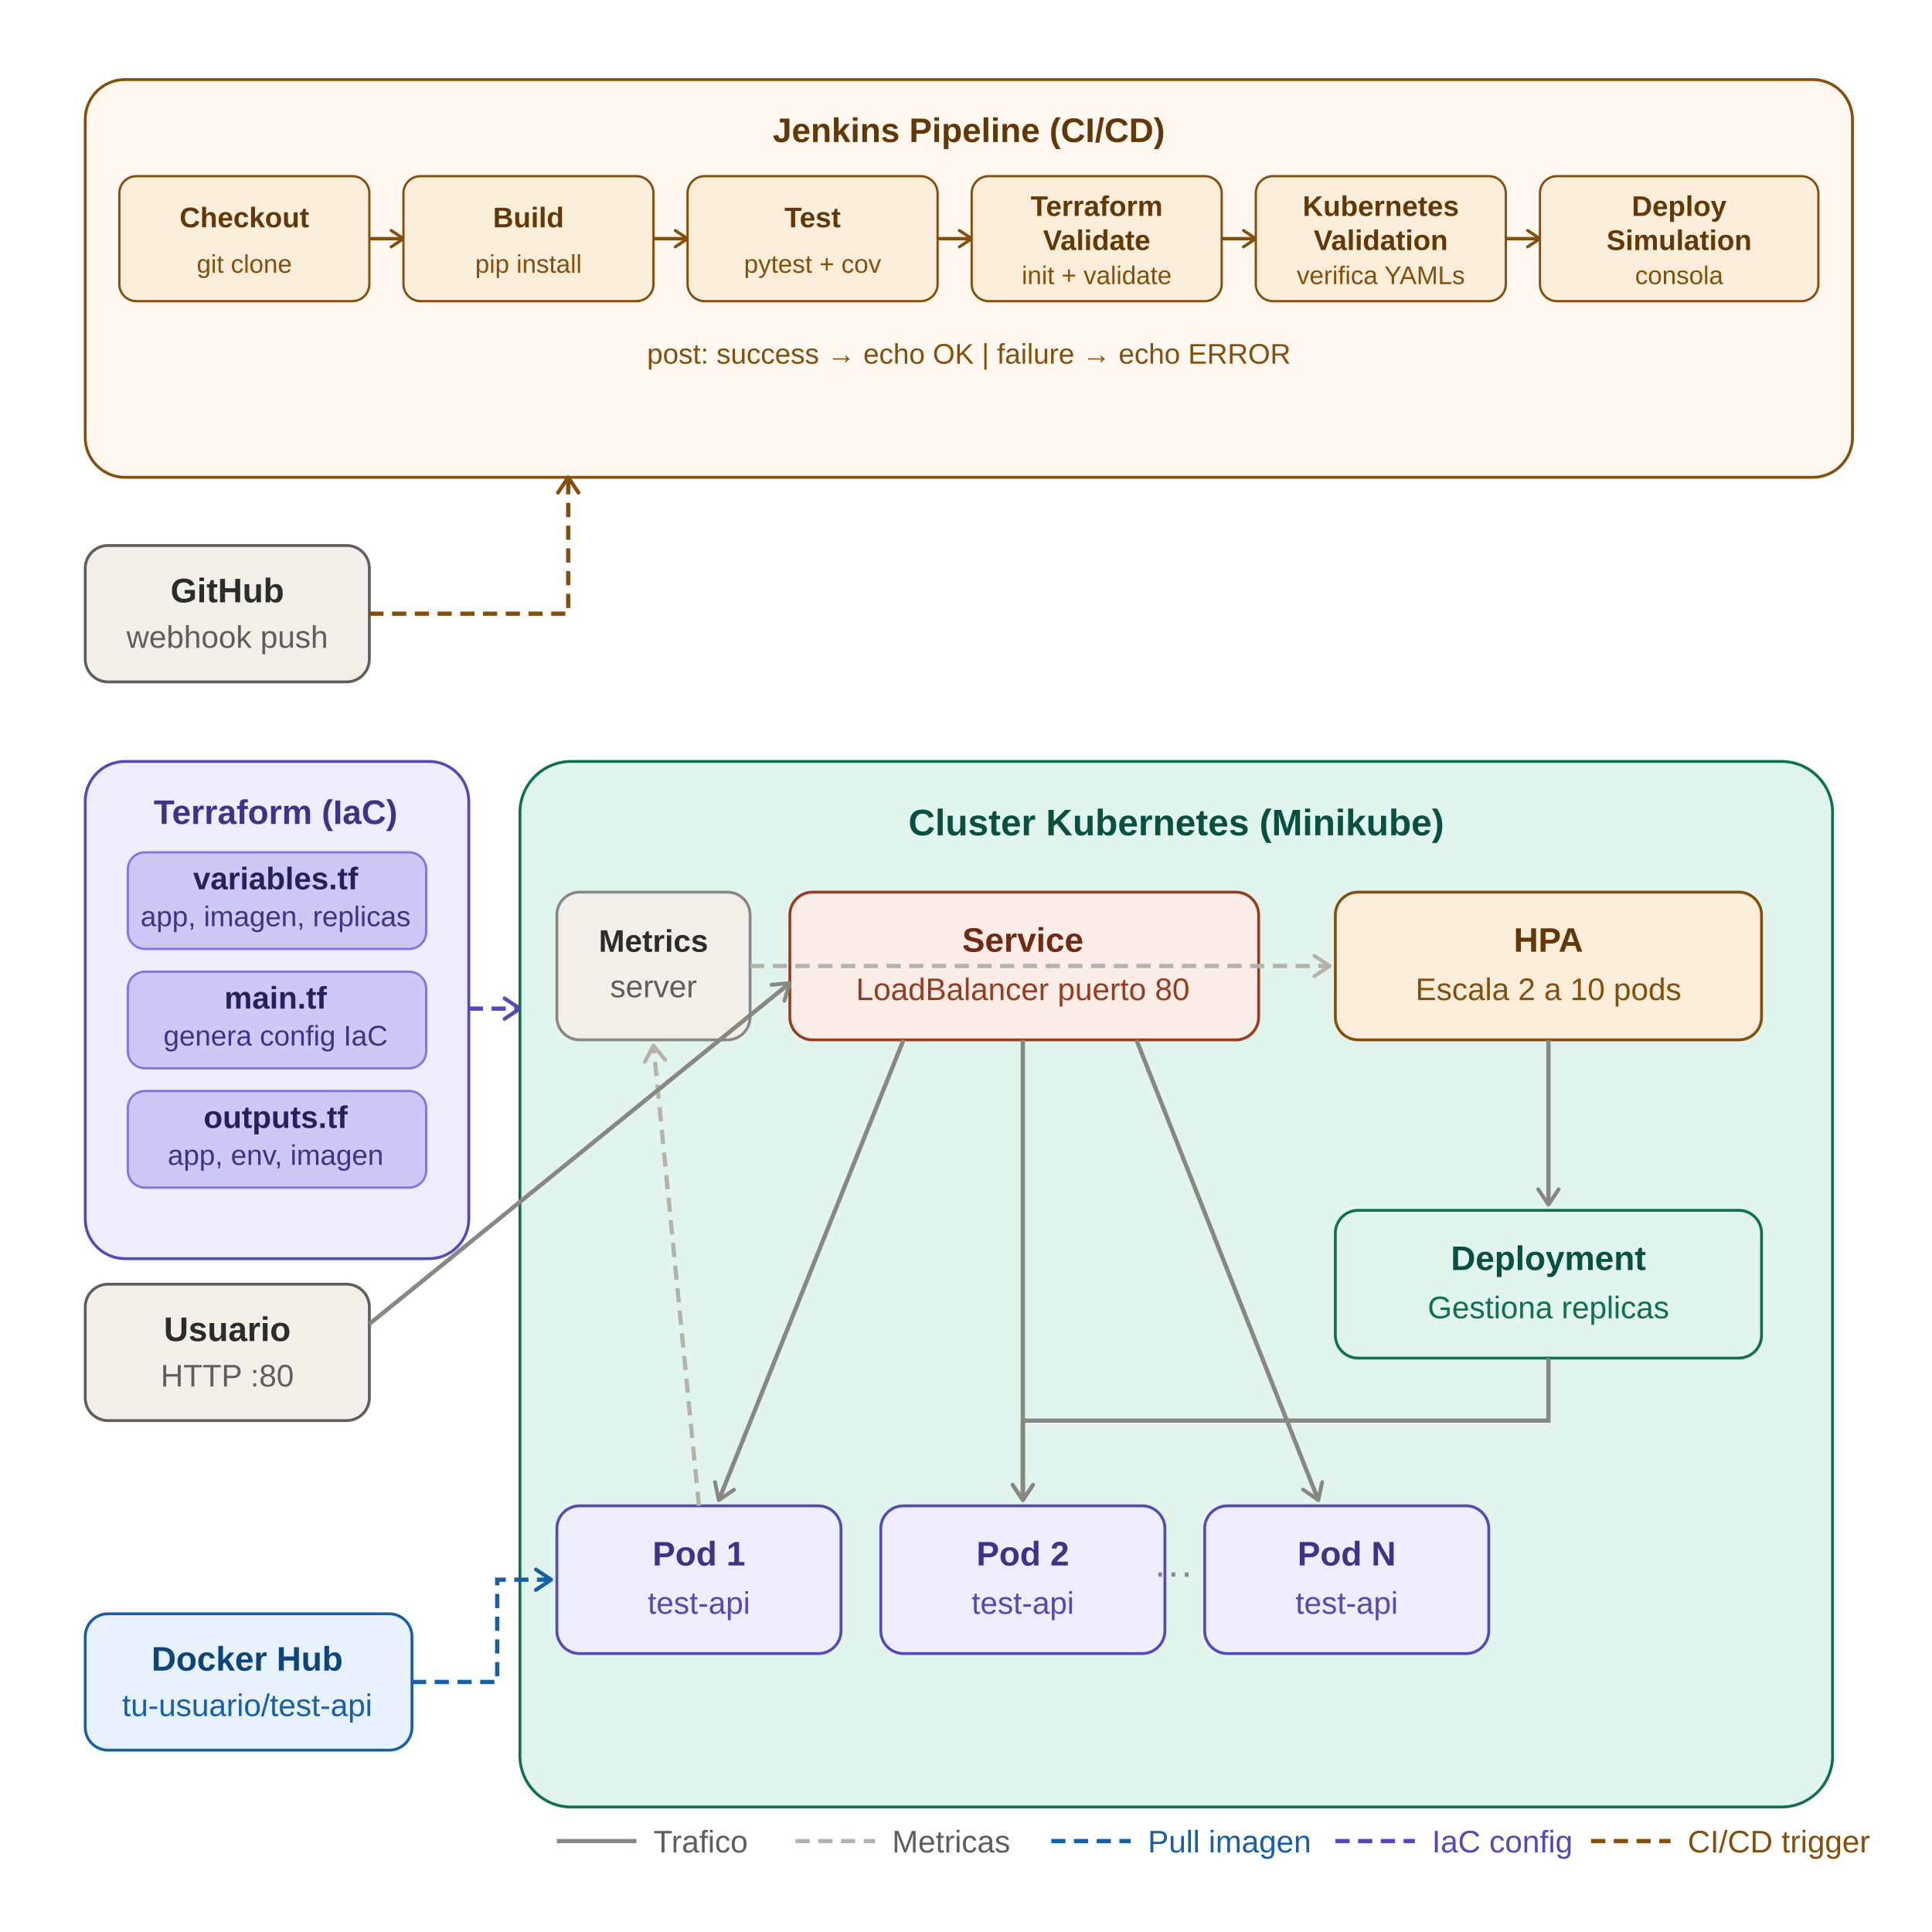
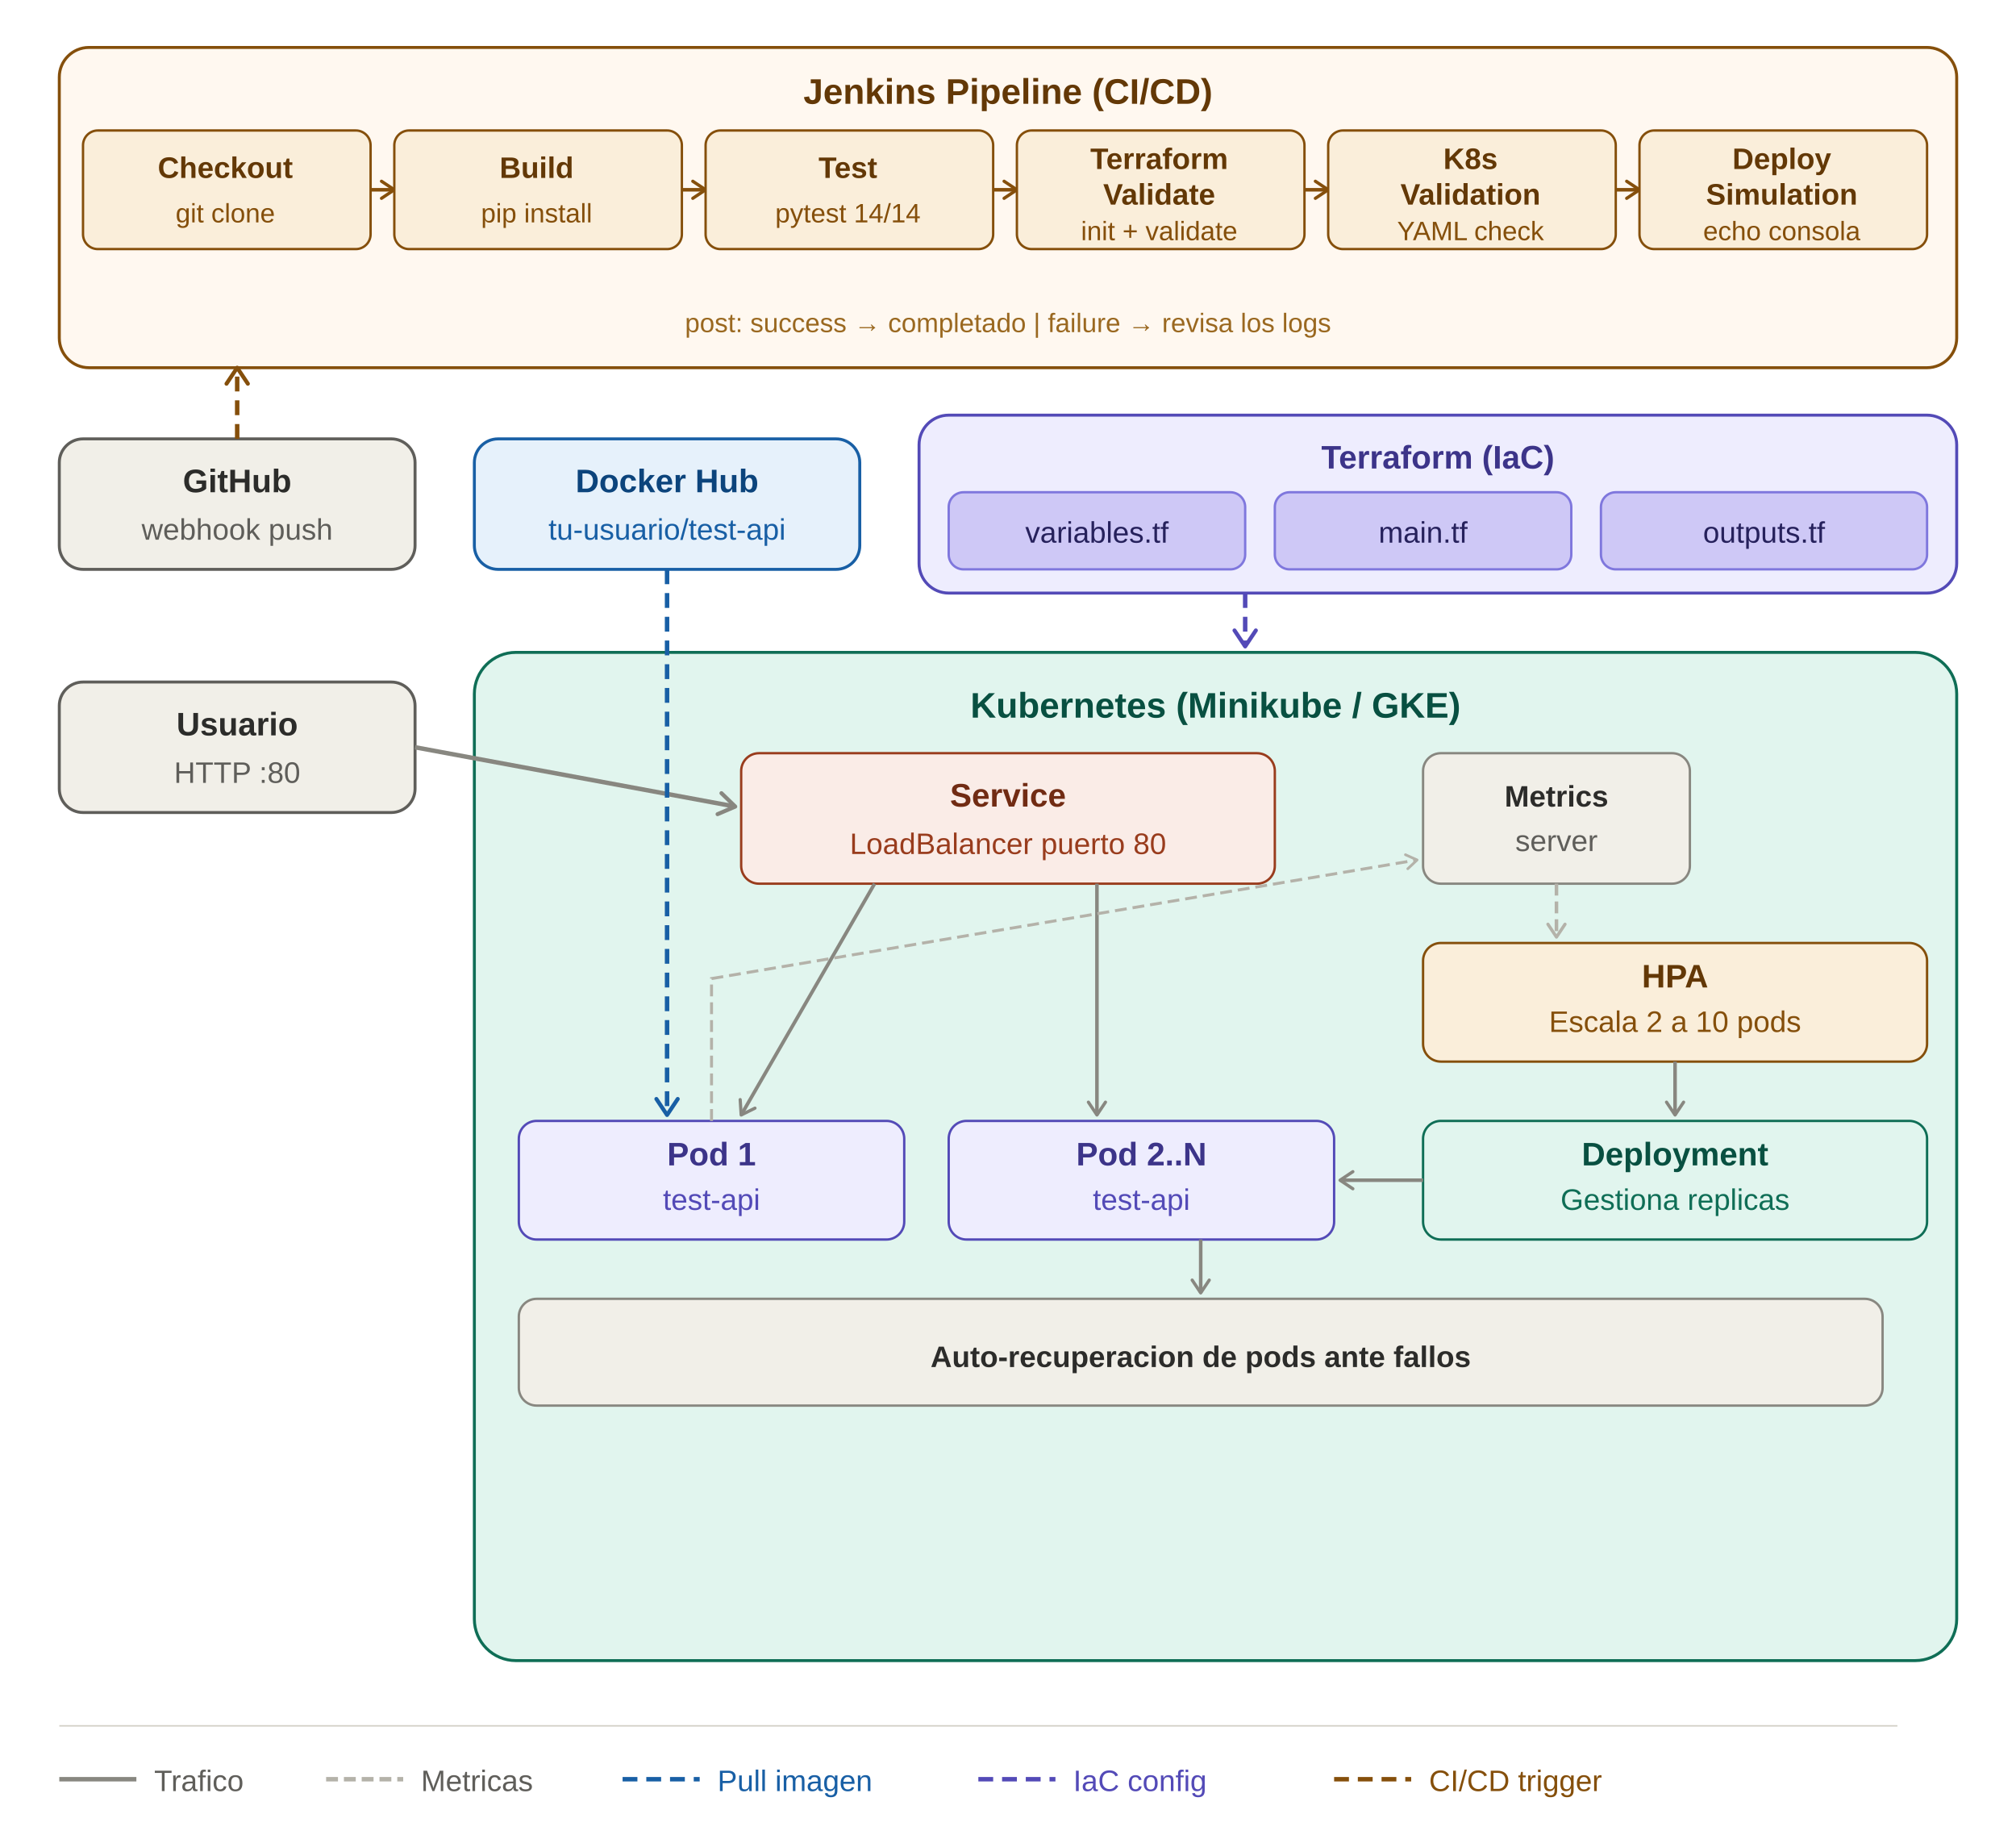
- <svg xmlns="http://www.w3.org/2000/svg" width="680" height="680" viewBox="0 0 680 680" font-family="Arial, sans-serif">
+ <svg xmlns="http://www.w3.org/2000/svg" width="680" height="620" viewBox="0 0 680 620" font-family="Arial, sans-serif">
  <defs>
-     <marker id="arrow" viewBox="0 0 10 10" refX="8" refY="5" markerWidth="6" markerHeight="6" orient="auto-start-reverse">
+     <marker id="arr" viewBox="0 0 10 10" refX="8" refY="5" markerWidth="6" markerHeight="6" orient="auto-start-reverse">
      <path d="M2 1L8 5L2 9" fill="none" stroke="#888780" stroke-width="1.5" stroke-linecap="round" stroke-linejoin="round" />
    </marker>
-     <marker id="arrow-dash" viewBox="0 0 10 10" refX="8" refY="5" markerWidth="6" markerHeight="6" orient="auto-start-reverse">
+     <marker id="arr-dash" viewBox="0 0 10 10" refX="8" refY="5" markerWidth="6" markerHeight="6" orient="auto-start-reverse">
      <path d="M2 1L8 5L2 9" fill="none" stroke="#B4B2A9" stroke-width="1.5" stroke-linecap="round" stroke-linejoin="round" />
    </marker>
-     <marker id="arrow-blue" viewBox="0 0 10 10" refX="8" refY="5" markerWidth="6" markerHeight="6" orient="auto-start-reverse">
+     <marker id="arr-blue" viewBox="0 0 10 10" refX="8" refY="5" markerWidth="6" markerHeight="6" orient="auto-start-reverse">
      <path d="M2 1L8 5L2 9" fill="none" stroke="#185FA5" stroke-width="1.5" stroke-linecap="round" stroke-linejoin="round" />
    </marker>
-     <marker id="arrow-purple" viewBox="0 0 10 10" refX="8" refY="5" markerWidth="6" markerHeight="6" orient="auto-start-reverse">
+     <marker id="arr-purple" viewBox="0 0 10 10" refX="8" refY="5" markerWidth="6" markerHeight="6" orient="auto-start-reverse">
      <path d="M2 1L8 5L2 9" fill="none" stroke="#534AB7" stroke-width="1.5" stroke-linecap="round" stroke-linejoin="round" />
    </marker>
-     <marker id="arrow-amber" viewBox="0 0 10 10" refX="8" refY="5" markerWidth="6" markerHeight="6" orient="auto-start-reverse">
+     <marker id="arr-amber" viewBox="0 0 10 10" refX="8" refY="5" markerWidth="6" markerHeight="6" orient="auto-start-reverse">
      <path d="M2 1L8 5L2 9" fill="none" stroke="#854F0B" stroke-width="1.5" stroke-linecap="round" stroke-linejoin="round" />
    </marker>
  </defs>
-   <rect x="30" y="28" width="622" height="140" rx="14" fill="#FFF8F0" stroke="#854F0B" stroke-width="1" />
-   <text x="341" y="50" text-anchor="middle" font-size="12" font-weight="bold" fill="#633806">Jenkins Pipeline (CI/CD)</text>
-   <rect x="42" y="62" width="88" height="44" rx="6" fill="#FAEEDA" stroke="#854F0B" stroke-width="0.8" />
-   <text x="86" y="80" text-anchor="middle" font-size="10" font-weight="bold" fill="#633806">Checkout</text>
-   <text x="86" y="96" text-anchor="middle" font-size="9" fill="#854F0B">git clone</text>
-   <line x1="130" y1="84" x2="142" y2="84" stroke="#854F0B" stroke-width="1.2" marker-end="url(#arrow-amber)" />
-   <rect x="142" y="62" width="88" height="44" rx="6" fill="#FAEEDA" stroke="#854F0B" stroke-width="0.8" />
-   <text x="186" y="80" text-anchor="middle" font-size="10" font-weight="bold" fill="#633806">Build</text>
-   <text x="186" y="96" text-anchor="middle" font-size="9" fill="#854F0B">pip install</text>
-   <line x1="230" y1="84" x2="242" y2="84" stroke="#854F0B" stroke-width="1.2" marker-end="url(#arrow-amber)" />
-   <rect x="242" y="62" width="88" height="44" rx="6" fill="#FAEEDA" stroke="#854F0B" stroke-width="0.8" />
-   <text x="286" y="80" text-anchor="middle" font-size="10" font-weight="bold" fill="#633806">Test</text>
-   <text x="286" y="96" text-anchor="middle" font-size="9" fill="#854F0B">pytest + cov</text>
-   <line x1="330" y1="84" x2="342" y2="84" stroke="#854F0B" stroke-width="1.2" marker-end="url(#arrow-amber)" />
-   <rect x="342" y="62" width="88" height="44" rx="6" fill="#FAEEDA" stroke="#854F0B" stroke-width="0.8" />
-   <text x="386" y="76" text-anchor="middle" font-size="10" font-weight="bold" fill="#633806">Terraform</text>
-   <text x="386" y="88" text-anchor="middle" font-size="10" font-weight="bold" fill="#633806">Validate</text>
-   <text x="386" y="100" text-anchor="middle" font-size="9" fill="#854F0B">init + validate</text>
-   <line x1="430" y1="84" x2="442" y2="84" stroke="#854F0B" stroke-width="1.2" marker-end="url(#arrow-amber)" />
-   <rect x="442" y="62" width="88" height="44" rx="6" fill="#FAEEDA" stroke="#854F0B" stroke-width="0.8" />
-   <text x="486" y="76" text-anchor="middle" font-size="10" font-weight="bold" fill="#633806">Kubernetes</text>
-   <text x="486" y="88" text-anchor="middle" font-size="10" font-weight="bold" fill="#633806">Validation</text>
-   <text x="486" y="100" text-anchor="middle" font-size="9" fill="#854F0B">verifica YAMLs</text>
-   <line x1="530" y1="84" x2="542" y2="84" stroke="#854F0B" stroke-width="1.2" marker-end="url(#arrow-amber)" />
-   <rect x="542" y="62" width="98" height="44" rx="6" fill="#FAEEDA" stroke="#854F0B" stroke-width="0.8" />
-   <text x="591" y="76" text-anchor="middle" font-size="10" font-weight="bold" fill="#633806">Deploy</text>
-   <text x="591" y="88" text-anchor="middle" font-size="10" font-weight="bold" fill="#633806">Simulation</text>
-   <text x="591" y="100" text-anchor="middle" font-size="9" fill="#854F0B">consola</text>
-   <text x="341" y="128" text-anchor="middle" font-size="10" fill="#854F0B">post: success → echo OK  |  failure → echo ERROR</text>
-   <rect x="30" y="192" width="100" height="48" rx="8" fill="#F1EFE8" stroke="#5F5E5A" stroke-width="1" />
-   <text x="80" y="212" text-anchor="middle" font-size="12" font-weight="bold" fill="#2C2C2A">GitHub</text>
-   <text x="80" y="228" text-anchor="middle" font-size="11" fill="#5F5E5A">webhook push</text>
-   <path d="M130 216 L200 216 L200 168" fill="none" stroke="#854F0B" stroke-width="1.5" stroke-dasharray="5 3" marker-end="url(#arrow-amber)" />
-   <rect x="30" y="268" width="135" height="175" rx="14" fill="#EEEDFE" stroke="#534AB7" stroke-width="1" />
-   <text x="97" y="290" text-anchor="middle" font-size="12" font-weight="bold" fill="#3C3489">Terraform (IaC)</text>
-   <rect x="45" y="300" width="105" height="34" rx="6" fill="#CEC8F6" stroke="#7F77DD" stroke-width="0.8" />
-   <text x="97" y="313" text-anchor="middle" font-size="11" font-weight="bold" fill="#26215C">variables.tf</text>
-   <text x="97" y="326" text-anchor="middle" font-size="10" fill="#3C3489">app, imagen, replicas</text>
-   <rect x="45" y="342" width="105" height="34" rx="6" fill="#CEC8F6" stroke="#7F77DD" stroke-width="0.8" />
-   <text x="97" y="355" text-anchor="middle" font-size="11" font-weight="bold" fill="#26215C">main.tf</text>
-   <text x="97" y="368" text-anchor="middle" font-size="10" fill="#3C3489">genera config IaC</text>
-   <rect x="45" y="384" width="105" height="34" rx="6" fill="#CEC8F6" stroke="#7F77DD" stroke-width="0.8" />
-   <text x="97" y="397" text-anchor="middle" font-size="11" font-weight="bold" fill="#26215C">outputs.tf</text>
-   <text x="97" y="410" text-anchor="middle" font-size="10" fill="#3C3489">app, env, imagen</text>
-   <path d="M165 355 L183 355" fill="none" stroke="#534AB7" stroke-width="1.5" stroke-dasharray="5 3" marker-end="url(#arrow-purple)" />
-   <rect x="183" y="268" width="462" height="368" rx="18" fill="#E1F5EE" stroke="#0F6E56" stroke-width="1" />
-   <text x="414" y="294" text-anchor="middle" font-size="13" font-weight="bold" fill="#085041">Cluster Kubernetes (Minikube)</text>
-   <rect x="30" y="452" width="100" height="48" rx="8" fill="#F1EFE8" stroke="#5F5E5A" stroke-width="1" />
-   <text x="80" y="472" text-anchor="middle" font-size="12" font-weight="bold" fill="#2C2C2A">Usuario</text>
-   <text x="80" y="488" text-anchor="middle" font-size="11" fill="#5F5E5A">HTTP :80</text>
-   <rect x="30" y="568" width="115" height="48" rx="8" fill="#E6F1FB" stroke="#185FA5" stroke-width="1" />
-   <text x="87" y="588" text-anchor="middle" font-size="12" font-weight="bold" fill="#0C447C">Docker Hub</text>
-   <text x="87" y="604" text-anchor="middle" font-size="11" fill="#185FA5">tu-usuario/test-api</text>
-   <rect x="196" y="314" width="68" height="52" rx="8" fill="#F1EFE8" stroke="#888780" stroke-width="1" />
-   <text x="230" y="335" text-anchor="middle" font-size="11" font-weight="bold" fill="#2C2C2A">Metrics</text>
-   <text x="230" y="351" text-anchor="middle" font-size="11" fill="#5F5E5A">server</text>
-   <rect x="278" y="314" width="165" height="52" rx="8" fill="#FAECE7" stroke="#993C1D" stroke-width="1" />
-   <text x="360" y="335" text-anchor="middle" font-size="12" font-weight="bold" fill="#712B13">Service</text>
-   <text x="360" y="352" text-anchor="middle" font-size="11" fill="#993C1D">LoadBalancer  puerto 80</text>
-   <rect x="470" y="314" width="150" height="52" rx="8" fill="#FAEEDA" stroke="#854F0B" stroke-width="1" />
-   <text x="545" y="335" text-anchor="middle" font-size="12" font-weight="bold" fill="#633806">HPA</text>
-   <text x="545" y="352" text-anchor="middle" font-size="11" fill="#854F0B">Escala 2 a 10 pods</text>
-   <rect x="470" y="426" width="150" height="52" rx="8" fill="#E1F5EE" stroke="#0F6E56" stroke-width="1" />
-   <text x="545" y="447" text-anchor="middle" font-size="12" font-weight="bold" fill="#085041">Deployment</text>
-   <text x="545" y="464" text-anchor="middle" font-size="11" fill="#0F6E56">Gestiona replicas</text>
-   <rect x="196" y="530" width="100" height="52" rx="8" fill="#EEEDFE" stroke="#534AB7" stroke-width="1" />
-   <text x="246" y="551" text-anchor="middle" font-size="12" font-weight="bold" fill="#3C3489">Pod 1</text>
-   <text x="246" y="568" text-anchor="middle" font-size="11" fill="#534AB7">test-api</text>
-   <rect x="310" y="530" width="100" height="52" rx="8" fill="#EEEDFE" stroke="#534AB7" stroke-width="1" />
-   <text x="360" y="551" text-anchor="middle" font-size="12" font-weight="bold" fill="#3C3489">Pod 2</text>
-   <text x="360" y="568" text-anchor="middle" font-size="11" fill="#534AB7">test-api</text>
-   <rect x="424" y="530" width="100" height="52" rx="8" fill="#EEEDFE" stroke="#534AB7" stroke-width="1" />
-   <text x="474" y="551" text-anchor="middle" font-size="12" font-weight="bold" fill="#3C3489">Pod N</text>
-   <text x="474" y="568" text-anchor="middle" font-size="11" fill="#534AB7">test-api</text>
-   <text x="413" y="558" text-anchor="middle" font-size="14" fill="#888780">···</text>
-   <line x1="545" y1="366" x2="545" y2="424" stroke="#888780" stroke-width="1.5" marker-end="url(#arrow)" />
-   <path d="M545 478 L545 500 L360 500 L360 528" fill="none" stroke="#888780" stroke-width="1.5" marker-end="url(#arrow)" />
-   <line x1="264" y1="340" x2="468" y2="340" stroke="#B4B2A9" stroke-width="1.5" stroke-dasharray="5 3" marker-end="url(#arrow-dash)" />
-   <path d="M246 530 L230 368" fill="none" stroke="#B4B2A9" stroke-width="1.5" stroke-dasharray="5 3" marker-end="url(#arrow-dash)" />
-   <path d="M130 466 L278 346" fill="none" stroke="#888780" stroke-width="1.5" marker-end="url(#arrow)" />
-   <line x1="318" y1="366" x2="253" y2="528" stroke="#888780" stroke-width="1.5" marker-end="url(#arrow)" />
-   <line x1="360" y1="366" x2="360" y2="528" stroke="#888780" stroke-width="1.5" marker-end="url(#arrow)" />
-   <line x1="400" y1="366" x2="464" y2="528" stroke="#888780" stroke-width="1.5" marker-end="url(#arrow)" />
-   <path d="M145 592 L175 592 L175 556 L194 556" fill="none" stroke="#185FA5" stroke-width="1.5" stroke-dasharray="5 3" marker-end="url(#arrow-blue)" />
-   <line x1="196" y1="648" x2="224" y2="648" stroke="#888780" stroke-width="1.5" />
-   <text x="230" y="652" font-size="11" fill="#5F5E5A">Trafico</text>
-   <line x1="280" y1="648" x2="308" y2="648" stroke="#B4B2A9" stroke-width="1.5" stroke-dasharray="5 3" />
-   <text x="314" y="652" font-size="11" fill="#5F5E5A">Metricas</text>
-   <line x1="370" y1="648" x2="398" y2="648" stroke="#185FA5" stroke-width="1.5" stroke-dasharray="5 3" />
-   <text x="404" y="652" font-size="11" fill="#185FA5">Pull imagen</text>
-   <line x1="470" y1="648" x2="498" y2="648" stroke="#534AB7" stroke-width="1.5" stroke-dasharray="5 3" />
-   <text x="504" y="652" font-size="11" fill="#534AB7">IaC config</text>
-   <line x1="560" y1="648" x2="588" y2="648" stroke="#854F0B" stroke-width="1.5" stroke-dasharray="5 3" />
-   <text x="594" y="652" font-size="11" fill="#854F0B">CI/CD trigger</text>
+   <rect x="20" y="16" width="640" height="108" rx="10" fill="#FFF8F0" stroke="#854F0B" stroke-width="1" />
+   <text x="340" y="35" text-anchor="middle" font-size="12" font-weight="bold" fill="#633806">Jenkins Pipeline (CI/CD)</text>
+   <rect x="28" y="44" width="97" height="40" rx="5" fill="#FAEEDA" stroke="#854F0B" stroke-width="0.8" />
+   <text x="76" y="60" text-anchor="middle" font-size="10" font-weight="bold" fill="#633806">Checkout</text>
+   <text x="76" y="75" text-anchor="middle" font-size="9" fill="#854F0B">git clone</text>
+   <line x1="125" y1="64" x2="133" y2="64" stroke="#854F0B" stroke-width="1.2" marker-end="url(#arr-amber)" />
+   <rect x="133" y="44" width="97" height="40" rx="5" fill="#FAEEDA" stroke="#854F0B" stroke-width="0.8" />
+   <text x="181" y="60" text-anchor="middle" font-size="10" font-weight="bold" fill="#633806">Build</text>
+   <text x="181" y="75" text-anchor="middle" font-size="9" fill="#854F0B">pip install</text>
+   <line x1="230" y1="64" x2="238" y2="64" stroke="#854F0B" stroke-width="1.2" marker-end="url(#arr-amber)" />
+   <rect x="238" y="44" width="97" height="40" rx="5" fill="#FAEEDA" stroke="#854F0B" stroke-width="0.8" />
+   <text x="286" y="60" text-anchor="middle" font-size="10" font-weight="bold" fill="#633806">Test</text>
+   <text x="286" y="75" text-anchor="middle" font-size="9" fill="#854F0B">pytest 14/14</text>
+   <line x1="335" y1="64" x2="343" y2="64" stroke="#854F0B" stroke-width="1.2" marker-end="url(#arr-amber)" />
+   <rect x="343" y="44" width="97" height="40" rx="5" fill="#FAEEDA" stroke="#854F0B" stroke-width="0.8" />
+   <text x="391" y="57" text-anchor="middle" font-size="10" font-weight="bold" fill="#633806">Terraform</text>
+   <text x="391" y="69" text-anchor="middle" font-size="10" font-weight="bold" fill="#633806">Validate</text>
+   <text x="391" y="81" text-anchor="middle" font-size="9" fill="#854F0B">init + validate</text>
+   <line x1="440" y1="64" x2="448" y2="64" stroke="#854F0B" stroke-width="1.2" marker-end="url(#arr-amber)" />
+   <rect x="448" y="44" width="97" height="40" rx="5" fill="#FAEEDA" stroke="#854F0B" stroke-width="0.8" />
+   <text x="496" y="57" text-anchor="middle" font-size="10" font-weight="bold" fill="#633806">K8s</text>
+   <text x="496" y="69" text-anchor="middle" font-size="10" font-weight="bold" fill="#633806">Validation</text>
+   <text x="496" y="81" text-anchor="middle" font-size="9" fill="#854F0B">YAML check</text>
+   <line x1="545" y1="64" x2="553" y2="64" stroke="#854F0B" stroke-width="1.2" marker-end="url(#arr-amber)" />
+   <rect x="553" y="44" width="97" height="40" rx="5" fill="#FAEEDA" stroke="#854F0B" stroke-width="0.8" />
+   <text x="601" y="57" text-anchor="middle" font-size="10" font-weight="bold" fill="#633806">Deploy</text>
+   <text x="601" y="69" text-anchor="middle" font-size="10" font-weight="bold" fill="#633806">Simulation</text>
+   <text x="601" y="81" text-anchor="middle" font-size="9" fill="#854F0B">echo consola</text>
+   <text x="340" y="112" text-anchor="middle" font-size="9" fill="#9A6820">post: success → completado   |   failure → revisa los logs</text>
+   <rect x="20" y="148" width="120" height="44" rx="8" fill="#F1EFE8" stroke="#5F5E5A" stroke-width="1" />
+   <text x="80" y="166" text-anchor="middle" font-size="11" font-weight="bold" fill="#2C2C2A">GitHub</text>
+   <text x="80" y="182" text-anchor="middle" font-size="10" fill="#5F5E5A">webhook push</text>
+   <path d="M80 148 L80 124" fill="none" stroke="#854F0B" stroke-width="1.5" stroke-dasharray="5 3" marker-end="url(#arr-amber)" />
+   <rect x="160" y="148" width="130" height="44" rx="8" fill="#E6F1FB" stroke="#185FA5" stroke-width="1" />
+   <text x="225" y="166" text-anchor="middle" font-size="11" font-weight="bold" fill="#0C447C">Docker Hub</text>
+   <text x="225" y="182" text-anchor="middle" font-size="10" fill="#185FA5">tu-usuario/test-api</text>
+   <rect x="310" y="140" width="350" height="60" rx="10" fill="#EEEDFE" stroke="#534AB7" stroke-width="1" />
+   <text x="485" y="158" text-anchor="middle" font-size="11" font-weight="bold" fill="#3C3489">Terraform (IaC)</text>
+   <rect x="320" y="166" width="100" height="26" rx="5" fill="#CEC8F6" stroke="#7F77DD" stroke-width="0.8" />
+   <text x="370" y="183" text-anchor="middle" font-size="10" fill="#26215C">variables.tf</text>
+   <rect x="430" y="166" width="100" height="26" rx="5" fill="#CEC8F6" stroke="#7F77DD" stroke-width="0.8" />
+   <text x="480" y="183" text-anchor="middle" font-size="10" fill="#26215C">main.tf</text>
+   <rect x="540" y="166" width="110" height="26" rx="5" fill="#CEC8F6" stroke="#7F77DD" stroke-width="0.8" />
+   <text x="595" y="183" text-anchor="middle" font-size="10" fill="#26215C">outputs.tf</text>
+   <rect x="20" y="230" width="120" height="44" rx="8" fill="#F1EFE8" stroke="#5F5E5A" stroke-width="1" />
+   <text x="80" y="248" text-anchor="middle" font-size="11" font-weight="bold" fill="#2C2C2A">Usuario</text>
+   <text x="80" y="264" text-anchor="middle" font-size="10" fill="#5F5E5A">HTTP :80</text>
+   <rect x="160" y="220" width="500" height="340" rx="14" fill="#E1F5EE" stroke="#0F6E56" stroke-width="1" />
+   <text x="410" y="242" text-anchor="middle" font-size="12" font-weight="bold" fill="#085041">Kubernetes  (Minikube / GKE)</text>
+   <rect x="250" y="254" width="180" height="44" rx="6" fill="#FAECE7" stroke="#993C1D" stroke-width="0.8" />
+   <text x="340" y="272" text-anchor="middle" font-size="11" font-weight="bold" fill="#712B13">Service</text>
+   <text x="340" y="288" text-anchor="middle" font-size="10" fill="#993C1D">LoadBalancer  puerto 80</text>
+   <rect x="480" y="254" width="90" height="44" rx="6" fill="#F1EFE8" stroke="#888780" stroke-width="0.8" />
+   <text x="525" y="272" text-anchor="middle" font-size="10" font-weight="bold" fill="#2C2C2A">Metrics</text>
+   <text x="525" y="287" text-anchor="middle" font-size="10" fill="#5F5E5A">server</text>
+   <rect x="480" y="318" width="170" height="40" rx="6" fill="#FAEEDA" stroke="#854F0B" stroke-width="0.8" />
+   <text x="565" y="333" text-anchor="middle" font-size="11" font-weight="bold" fill="#633806">HPA</text>
+   <text x="565" y="348" text-anchor="middle" font-size="10" fill="#854F0B">Escala 2 a 10 pods</text>
+   <rect x="480" y="378" width="170" height="40" rx="6" fill="#E1F5EE" stroke="#0F6E56" stroke-width="0.8" />
+   <text x="565" y="393" text-anchor="middle" font-size="11" font-weight="bold" fill="#085041">Deployment</text>
+   <text x="565" y="408" text-anchor="middle" font-size="10" fill="#0F6E56">Gestiona replicas</text>
+   <rect x="175" y="378" width="130" height="40" rx="6" fill="#EEEDFE" stroke="#534AB7" stroke-width="0.8" />
+   <text x="240" y="393" text-anchor="middle" font-size="11" font-weight="bold" fill="#3C3489">Pod 1</text>
+   <text x="240" y="408" text-anchor="middle" font-size="10" fill="#534AB7">test-api</text>
+   <rect x="320" y="378" width="130" height="40" rx="6" fill="#EEEDFE" stroke="#534AB7" stroke-width="0.8" />
+   <text x="385" y="393" text-anchor="middle" font-size="11" font-weight="bold" fill="#3C3489">Pod 2..N</text>
+   <text x="385" y="408" text-anchor="middle" font-size="10" fill="#534AB7">test-api</text>
+   <rect x="175" y="438" width="460" height="36" rx="6" fill="#F1EFE8" stroke="#888780" stroke-width="0.8" />
+   <text x="405" y="461" text-anchor="middle" font-size="10" font-weight="bold" fill="#2C2C2A">Auto-recuperacion de pods ante fallos</text>
+   <line x1="295" y1="298" x2="250" y2="376" stroke="#888780" stroke-width="1.2" marker-end="url(#arr)" />
+   <line x1="370" y1="298" x2="370" y2="376" stroke="#888780" stroke-width="1.2" marker-end="url(#arr)" />
+   <line x1="525" y1="298" x2="525" y2="316" stroke="#B4B2A9" stroke-width="1.2" stroke-dasharray="4 2" marker-end="url(#arr-dash)" />
+   <line x1="565" y1="358" x2="565" y2="376" stroke="#888780" stroke-width="1.2" marker-end="url(#arr)" />
+   <path d="M480 398 L452 398" fill="none" stroke="#888780" stroke-width="1.2" marker-end="url(#arr)" />
+   <line x1="405" y1="418" x2="405" y2="436" stroke="#888780" stroke-width="1.2" marker-end="url(#arr)" />
+   <path d="M240 378 L240 330 L478 290" fill="none" stroke="#B4B2A9" stroke-width="1" stroke-dasharray="4 2" marker-end="url(#arr-dash)" />
+   <line x1="140" y1="252" x2="248" y2="272" stroke="#888780" stroke-width="1.5" marker-end="url(#arr)" />
+   <path d="M225 192 L225 376" fill="none" stroke="#185FA5" stroke-width="1.5" stroke-dasharray="5 3" marker-end="url(#arr-blue)" />
+   <path d="M420 200 L420 218" fill="none" stroke="#534AB7" stroke-width="1.5" stroke-dasharray="5 3" marker-end="url(#arr-purple)" />
+   <line x1="20" y1="582" x2="640" y2="582" stroke="#D3D1C7" stroke-width="0.5" />
+   <line x1="20" y1="600" x2="46" y2="600" stroke="#888780" stroke-width="1.5" />
+   <text x="52" y="604" font-size="10" fill="#5F5E5A">Trafico</text>
+   <line x1="110" y1="600" x2="136" y2="600" stroke="#B4B2A9" stroke-width="1.5" stroke-dasharray="4 2" />
+   <text x="142" y="604" font-size="10" fill="#5F5E5A">Metricas</text>
+   <line x1="210" y1="600" x2="236" y2="600" stroke="#185FA5" stroke-width="1.5" stroke-dasharray="5 3" />
+   <text x="242" y="604" font-size="10" fill="#185FA5">Pull imagen</text>
+   <line x1="330" y1="600" x2="356" y2="600" stroke="#534AB7" stroke-width="1.5" stroke-dasharray="5 3" />
+   <text x="362" y="604" font-size="10" fill="#534AB7">IaC config</text>
+   <line x1="450" y1="600" x2="476" y2="600" stroke="#854F0B" stroke-width="1.5" stroke-dasharray="5 3" />
+   <text x="482" y="604" font-size="10" fill="#854F0B">CI/CD trigger</text>
</svg>
